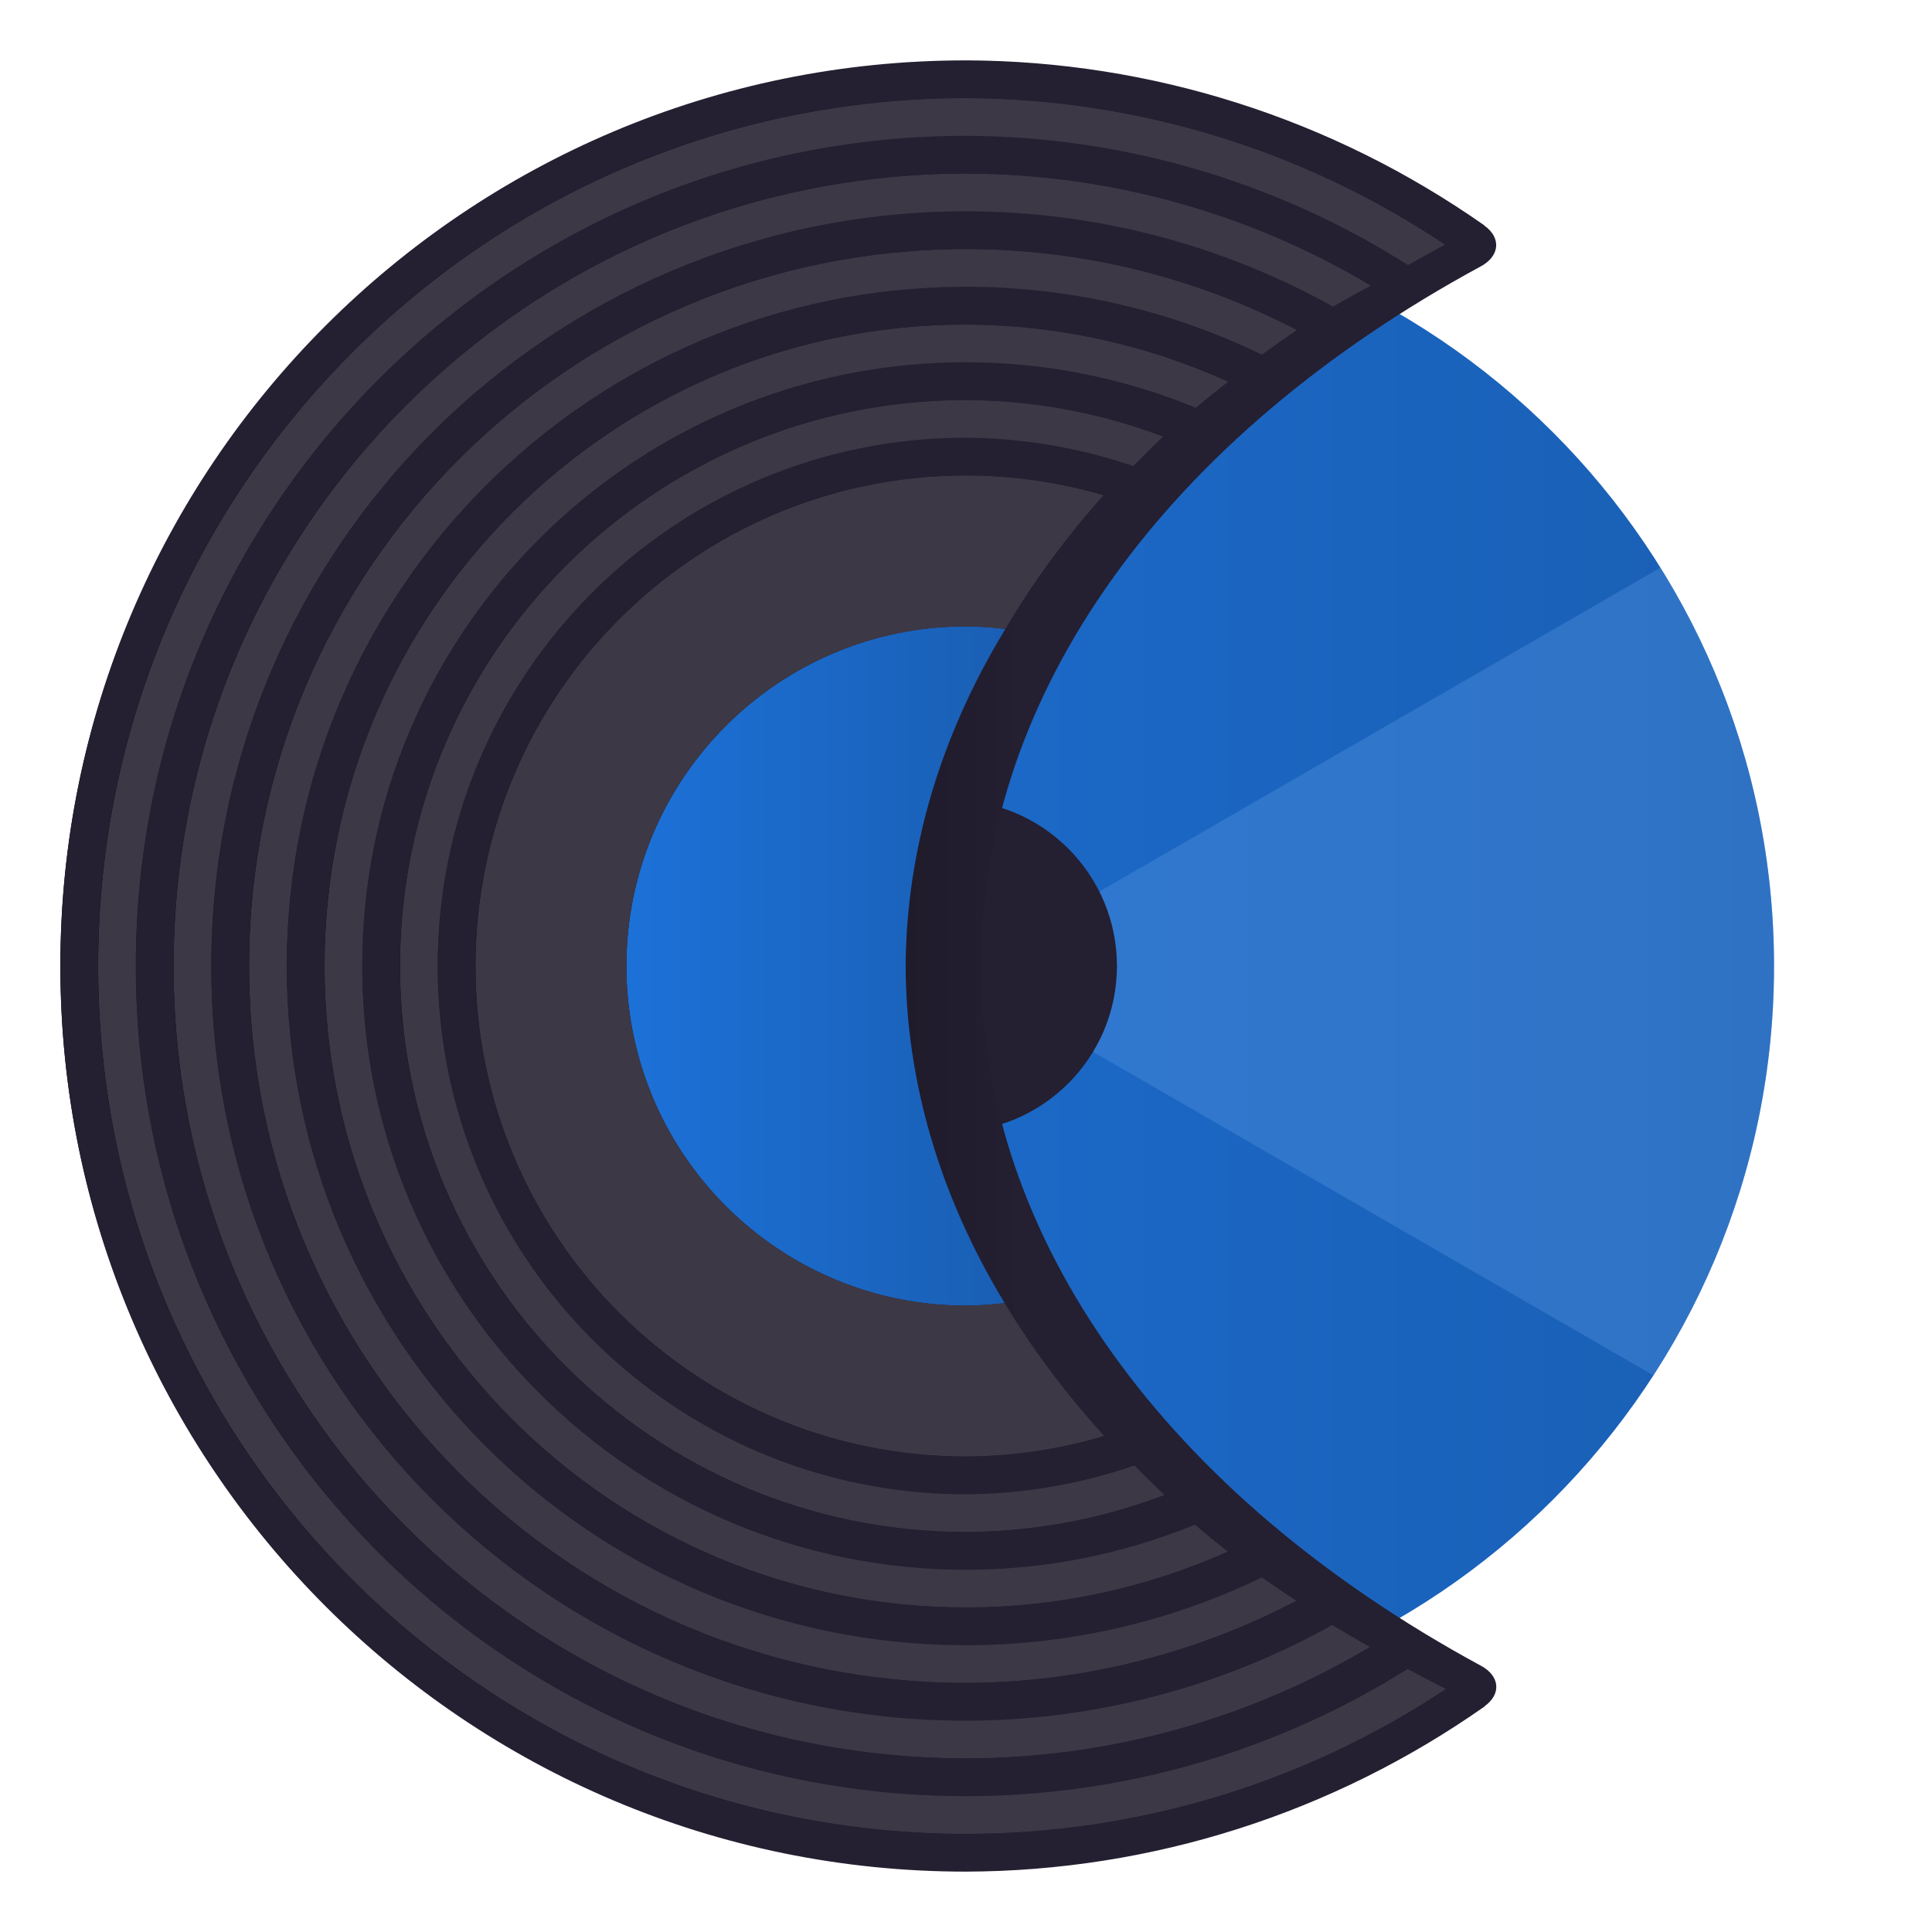
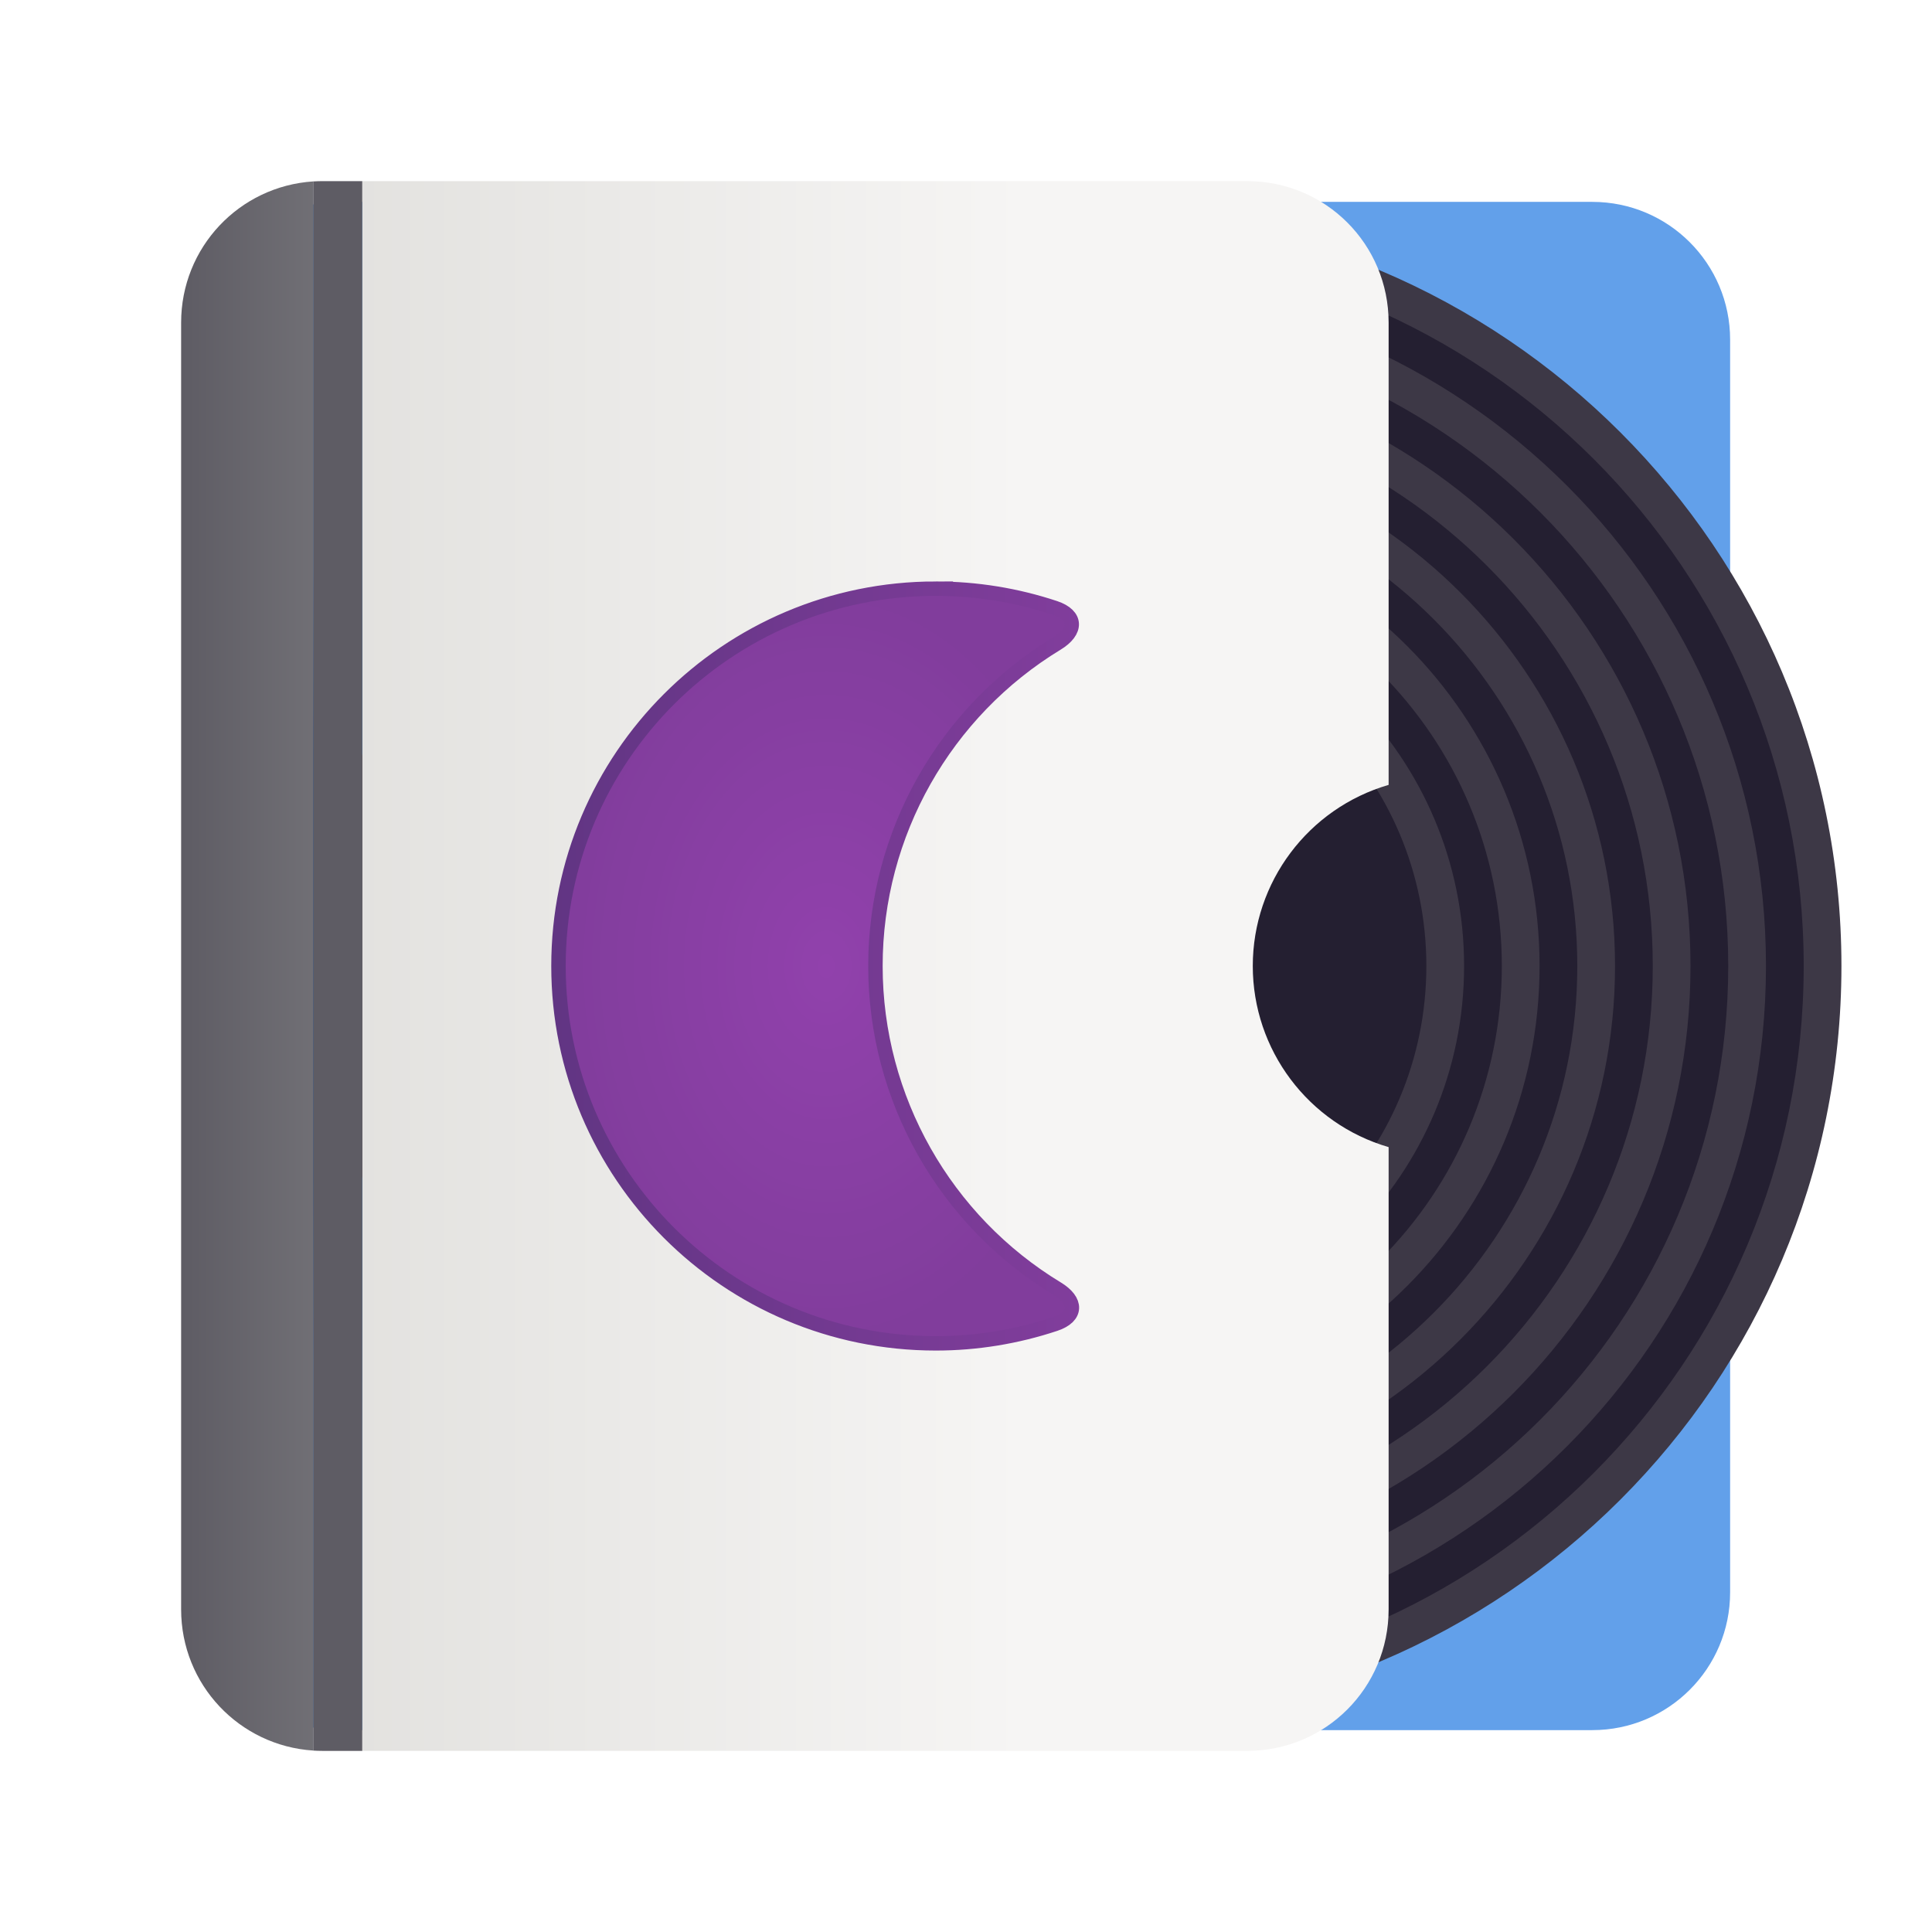
<svg xmlns="http://www.w3.org/2000/svg" height="128px" viewBox="0 0 128 128" width="128px">
-   <linearGradient id="a" gradientUnits="userSpaceOnUse" x1="17.536" x2="117.536" y1="64" y2="64">
-     <stop offset="0" stop-color="#1c71d8" />
-     <stop offset="0.999" stop-color="#1a5fb4" />
+   <radialGradient id="a" cx="64" cy="64" gradientUnits="userSpaceOnUse" r="50.625">
+     <stop offset="0.896" stop-color="#1a5fb4" />
+     <stop offset="1" stop-color="#62a0ea" />
+   </radialGradient>
+   <linearGradient id="b" gradientUnits="userSpaceOnUse" x1="12" x2="92" y1="64" y2="64">
+     <stop offset="0" stop-color="#deddda" />
+     <stop offset="0.698" stop-color="#f6f5f4" />
  </linearGradient>
-   <linearGradient id="b" gradientUnits="userSpaceOnUse" x1="4" x2="99.134" y1="64" y2="64">
-     <stop offset="0" />
-     <stop offset="0.671" stop-color="#241f31" />
+   <linearGradient id="c" gradientUnits="userSpaceOnUse" x1="12" x2="24" y1="64" y2="64">
+     <stop offset="0" stop-color="#5e5c64" />
+     <stop offset="1" stop-color="#77767b" />
  </linearGradient>
-   <linearGradient id="c" gradientUnits="userSpaceOnUse" x1="41.5" x2="66.611" y1="64" y2="64">
-     <stop offset="0" stop-color="#1c71d8" />
-     <stop offset="1" stop-color="#1a5fb4" />
+   <radialGradient id="d" cx="49.875" cy="236" gradientTransform="matrix(1 0 0 1.408451 4.875 -96.39436)" gradientUnits="userSpaceOnUse" r="17.75">
+     <stop offset="0" stop-color="#9141ac" />
+     <stop offset="1" stop-color="#813d9c" />
+   </radialGradient>
+   <linearGradient id="e" gradientUnits="userSpaceOnUse" x1="71.495" x2="36.522" y1="236" y2="236">
+     <stop offset="0" stop-color="#813d9c" />
+     <stop offset="1" stop-color="#613583" />
  </linearGradient>
-   <path d="m 117.535 64 c 0 27.613 -22.387 50 -50 50 c -27.613 0 -50 -22.387 -50 -50 s 22.387 -50 50 -50 c 27.613 0 50 22.387 50 50 z m 0 0" fill="url(#a)" />
-   <path d="m 110.004 37.609 l -7.148 4.129 l -39.43 22.762 l 39.43 22.762 l 6.684 3.859 c 5.219 -8.082 7.996 -17.5 7.996 -27.121 c 0 -9.328 -2.609 -18.469 -7.531 -26.391 z m 0 0" fill="#62a0ea" fill-opacity="0.302" />
-   <path d="m 74 64 c 0 6.074 -4.926 11 -11 11 s -11 -4.926 -11 -11 s 4.926 -11 11 -11 s 11 4.926 11 11 z m 0 0" fill="#241f31" />
-   <path d="m 64 4.176 c -33.137 0 -60 26.785 -60 59.824 s 26.863 59.824 60 59.824 c 12.297 0 24.273 -3.766 34.324 -10.758 c 1.164 -0.809 1.051 -2.023 -0.195 -2.699 c -20.926 -11.34 -33.129 -28.355 -33.129 -46.367 c 0 -18.008 12.199 -35.023 33.117 -46.359 c 1.25 -0.68 1.367 -1.902 0.195 -2.715 c -10.047 -6.988 -22.02 -10.75 -34.312 -10.75 z m 0 0" fill="url(#b)" />
-   <path d="m 66.562 86.332 c -4.305 -7.098 -6.531 -14.676 -6.562 -22.332 c 0.047 -7.656 2.289 -15.234 6.609 -22.328 c -0.863 -0.109 -1.738 -0.164 -2.609 -0.172 c -12.426 0 -22.5 10.074 -22.5 22.5 s 10.074 22.5 22.5 22.5 c 0.855 -0.008 1.711 -0.062 2.562 -0.168 z m 0 0" fill="url(#c)" />
-   <path d="m 73.16 95.141 c -2.559 -2.812 -4.766 -5.758 -6.598 -8.809 c -0.852 0.105 -1.707 0.16 -2.562 0.168 c -12.426 0 -22.5 -10.074 -22.5 -22.5 s 10.074 -22.5 22.5 -22.5 c 0.871 0.008 1.746 0.062 2.609 0.172 c 1.801 -3.07 3.98 -6.035 6.508 -8.867 c -2.961 -0.863 -6.031 -1.305 -9.117 -1.305 c -17.949 0 -32.5 14.551 -32.5 32.5 s 14.551 32.5 32.5 32.5 c 3.102 -0.016 6.188 -0.473 9.16 -1.363 z m 0 0" fill="#3d3846" />
-   <path d="m 75.16 97.094 c -0.688 -0.645 -1.352 -1.293 -2 -1.953 c -2.973 0.887 -6.059 1.344 -9.16 1.359 c -17.949 0 -32.5 -14.551 -32.5 -32.5 s 14.551 -32.5 32.5 -32.5 c 3.086 0 6.156 0.441 9.117 1.309 c 0.637 -0.652 1.289 -1.297 1.961 -1.93 c -3.566 -1.219 -7.309 -1.852 -11.078 -1.879 c -19.328 0 -35 15.672 -35 35 s 15.672 35 35 35 c 3.801 -0.027 7.566 -0.668 11.16 -1.906 z m 0 0" fill="#241f31" />
-   <path d="m 77.156 99.051 c -0.684 -0.645 -1.348 -1.297 -1.996 -1.957 c -3.594 1.238 -7.359 1.879 -11.16 1.906 c -19.328 0 -35 -15.672 -35 -35 s 15.672 -35 35 -35 c 3.77 0.027 7.512 0.66 11.078 1.879 c 0.645 -0.66 1.309 -1.316 1.988 -1.957 c -4.176 -1.582 -8.602 -2.398 -13.066 -2.422 c -20.711 0 -37.5 16.789 -37.5 37.5 s 16.789 37.5 37.5 37.5 c 4.496 -0.02 8.953 -0.852 13.156 -2.449 z m 0 0" fill="#3d3846" />
-   <path d="m 79.164 101.012 c -0.688 -0.645 -1.355 -1.301 -2.008 -1.961 c -4.203 1.598 -8.66 2.43 -13.156 2.449 c -20.711 0 -37.5 -16.789 -37.5 -37.5 s 16.789 -37.5 37.5 -37.5 c 4.465 0.023 8.891 0.84 13.066 2.422 c 0.699 -0.645 1.418 -1.281 2.152 -1.906 c -4.824 -1.988 -9.996 -3.012 -15.219 -3.016 c -22.09 0 -40 17.91 -40 40 s 17.91 40 40 40 c 5.203 0 10.352 -1.016 15.164 -2.988 z m 0 0" fill="#241f31" />
-   <path d="m 81.348 102.801 c -0.746 -0.586 -1.473 -1.184 -2.184 -1.789 c -4.812 1.973 -9.961 2.988 -15.164 2.988 c -22.09 0 -40 -17.91 -40 -40 s 17.91 -40 40 -40 c 5.223 0.004 10.395 1.027 15.219 3.016 c 0.703 -0.586 1.422 -1.164 2.156 -1.73 c -5.457 -2.473 -11.379 -3.762 -17.375 -3.785 c -23.473 0 -42.5 19.027 -42.5 42.5 s 19.027 42.5 42.5 42.5 c 5.977 0 11.891 -1.262 17.348 -3.699 z m 0 0" fill="#3d3846" />
-   <path d="m 83.602 104.508 c -0.766 -0.562 -1.52 -1.129 -2.254 -1.707 c -5.457 2.438 -11.371 3.699 -17.348 3.699 c -23.473 0 -42.5 -19.027 -42.5 -42.5 s 19.027 -42.5 42.5 -42.5 c 5.996 0.023 11.918 1.312 17.375 3.785 c 0.727 -0.609 1.469 -1.203 2.227 -1.789 c -6.109 -2.961 -12.812 -4.496 -19.602 -4.496 c -24.852 0 -45 20.148 -45 45 s 20.148 45 45 45 c 6.789 0 13.492 -1.535 19.602 -4.492 z m 0 0" fill="#241f31" />
-   <path d="m 85.891 106.055 c -0.777 -0.508 -1.539 -1.023 -2.289 -1.547 c -6.109 2.957 -12.812 4.492 -19.602 4.492 c -24.852 0 -45 -20.148 -45 -45 s 20.148 -45 45 -45 c 6.789 0 13.492 1.535 19.602 4.496 c 0.762 -0.555 1.535 -1.098 2.324 -1.633 c -6.77 -3.523 -14.293 -5.363 -21.926 -5.363 c -26.234 0 -47.5 21.266 -47.5 47.5 s 21.266 47.5 47.5 47.5 c 7.629 -0.031 15.137 -1.898 21.891 -5.445 z m 0 0" fill="#3d3846" />
-   <path d="m 88.266 107.664 c -0.805 -0.527 -1.598 -1.066 -2.375 -1.609 c -6.754 3.547 -14.262 5.414 -21.891 5.445 c -26.234 0 -47.5 -21.266 -47.5 -47.5 s 21.266 -47.5 47.5 -47.5 c 7.633 0 15.156 1.84 21.926 5.363 c 0.781 -0.527 1.578 -1.047 2.387 -1.551 c -7.434 -4.141 -15.801 -6.312 -24.312 -6.312 c -27.613 0 -50 22.387 -50 50 s 22.387 50 50 50 c 8.496 -0.016 16.848 -2.199 24.266 -6.336 z m 0 0" fill="#241f31" />
-   <path d="m 90.766 109.121 c -0.844 -0.477 -1.68 -0.961 -2.5 -1.457 c -7.418 4.137 -15.77 6.32 -24.266 6.336 c -27.613 0 -50 -22.387 -50 -50 s 22.387 -50 50 -50 c 8.512 0 16.879 2.172 24.312 6.312 c 0.828 -0.477 1.668 -0.938 2.516 -1.391 c -8.109 -4.844 -17.379 -7.406 -26.828 -7.422 c -28.996 0 -52.5 23.504 -52.5 52.5 s 23.504 52.5 52.5 52.5 c 9.422 -0.012 18.668 -2.562 26.766 -7.379 z m 0 0" fill="#3d3846" />
-   <path d="m 93.258 110.574 c -0.844 -0.477 -1.672 -0.961 -2.492 -1.453 c -8.098 4.816 -17.344 7.367 -26.766 7.379 c -28.996 0 -52.5 -23.504 -52.5 -52.5 s 23.504 -52.5 52.5 -52.5 c 9.449 0.016 18.719 2.578 26.828 7.422 c 0.809 -0.465 1.629 -0.918 2.457 -1.359 c -8.758 -5.559 -18.91 -8.527 -29.285 -8.562 c -30.375 0 -55 24.625 -55 55 s 24.625 55 55 55 c 10.352 0 20.492 -2.922 29.258 -8.426 z m 0 0" fill="#241f31" />
-   <path d="m 95.805 111.902 c -0.859 -0.434 -1.711 -0.875 -2.547 -1.328 c -8.766 5.504 -18.906 8.426 -29.258 8.426 c -30.375 0 -55 -24.625 -55 -55 s 24.625 -55 55 -55 c 10.375 0.035 20.527 3.004 29.285 8.562 c 0.809 -0.461 1.629 -0.914 2.457 -1.355 c -9.395 -6.289 -20.438 -9.664 -31.742 -9.707 c -31.758 0 -57.5 25.742 -57.5 57.5 s 25.742 57.5 57.5 57.5 c 11.316 0 22.379 -3.34 31.805 -9.598 z m 0 0" fill="#3d3846" />
-   <path d="m 64 4 c -33.137 0 -60 26.863 -60 60 s 26.863 60 60 60 c 12.316 -0.039 24.32 -3.871 34.383 -10.965 c -0.867 -0.367 -1.727 -0.746 -2.578 -1.133 c -9.426 6.258 -20.488 9.598 -31.805 9.598 c -31.758 0 -57.5 -25.742 -57.5 -57.5 s 25.742 -57.5 57.5 -57.5 c 11.305 0.043 22.348 3.418 31.742 9.707 c 0.855 -0.434 1.723 -0.855 2.598 -1.27 c -10.055 -7.078 -22.043 -10.898 -34.34 -10.938 z m 0 0" fill="#241f31" />
+   <path d="m 22.504 13.375 h 82.992 c 5.043 0 9.129 4.086 9.129 9.129 v 82.992 c 0 5.043 -4.086 9.129 -9.129 9.129 h -82.992 c -5.043 0 -9.129 -4.086 -9.129 -9.129 v -82.992 c 0 -5.043 4.086 -9.129 9.129 -9.129 z m 0 0" fill="url(#a)" />
+   <path d="m 122 64 c 0 27.613 -22.387 50 -50 50 s -50 -22.387 -50 -50 s 22.387 -50 50 -50 s 50 22.387 50 50 z m 0 0" fill="#3d3846" />
+   <path d="m 119.5 64 c 0 26.234 -21.266 47.5 -47.5 47.5 s -47.5 -21.266 -47.5 -47.5 s 21.266 -47.5 47.5 -47.5 s 47.5 21.266 47.5 47.5 z m 0 0" fill="#241f31" />
+   <path d="m 117 64 c 0 24.852 -20.148 45 -45 45 s -45 -20.148 -45 -45 s 20.148 -45 45 -45 s 45 20.148 45 45 z m 0 0" fill="#3d3846" />
+   <path d="m 114.5 64 c 0 23.473 -19.027 42.5 -42.5 42.5 s -42.5 -19.027 -42.5 -42.5 s 19.027 -42.5 42.5 -42.5 s 42.5 19.027 42.5 42.5 z m 0 0" fill="#241f31" />
+   <path d="m 112 64 c 0 22.09 -17.91 40 -40 40 s -40 -17.91 -40 -40 s 17.91 -40 40 -40 s 40 17.91 40 40 z m 0 0" fill="#3d3846" />
+   <path d="m 109.5 64 c 0 20.711 -16.789 37.5 -37.5 37.5 s -37.5 -16.789 -37.5 -37.5 s 16.789 -37.5 37.5 -37.5 s 37.5 16.789 37.5 37.5 z m 0 0" fill="#241f31" />
+   <path d="m 107 64 c 0 19.328 -15.672 35 -35 35 s -35 -15.672 -35 -35 s 15.672 -35 35 -35 s 35 15.672 35 35 z m 0 0" fill="#3d3846" />
+   <path d="m 104.5 64 c 0 17.949 -14.551 32.5 -32.5 32.5 s -32.5 -14.551 -32.5 -32.5 s 14.551 -32.5 32.5 -32.5 s 32.5 14.551 32.5 32.5 z m 0 0" fill="#241f31" />
+   <path d="m 102 64 c 0 16.57 -13.43 30 -30 30 s -30 -13.43 -30 -30 s 13.43 -30 30 -30 s 30 13.43 30 30 z m 0 0" fill="#3d3846" />
+   <path d="m 99.5 64 c 0 15.188 -12.312 27.5 -27.5 27.5 s -27.5 -12.312 -27.5 -27.5 s 12.312 -27.5 27.5 -27.5 s 27.5 12.312 27.5 27.5 z m 0 0" fill="#241f31" />
+   <path d="m 97 64 c 0 13.809 -11.191 25 -25 25 s -25 -11.191 -25 -25 s 11.191 -25 25 -25 s 25 11.191 25 25 z m 0 0" fill="#3d3846" />
+   <path d="m 94.5 64 c 0 12.426 -10.074 22.5 -22.5 22.5 s -22.5 -10.074 -22.5 -22.5 s 10.074 -22.5 22.5 -22.5 s 22.5 10.074 22.5 22.5 z m 0 0" fill="#241f31" />
+   <path d="m 24 12 v 104 h 58.625 c 5.195 0 9.375 -4.18 9.375 -9.375 v -30.625 c -5.332 -1.555 -9 -6.445 -9 -12 s 3.668 -10.445 9 -12 v -30.625 c 0 -5.195 -4.18 -9.375 -9.375 -9.375 z m 0 0" fill="url(#b)" />
+   <path d="m 20.75 115.98 v -103.961 c -4.898 0.32 -8.75 4.371 -8.75 9.355 v 85.25 c 0 4.984 3.852 9.035 8.75 9.355 z m 0 0" fill="url(#c)" />
+   <path d="m 21.375 12 c -0.211 0 -0.418 0.008 -0.625 0.02 v 103.961 c 0.207 0.012 0.414 0.02 0.625 0.02 h 2.625 v -104 z m 0 0" fill="#5e5c64" />
+   <path d="m 62 211 c -13.809 0 -25 11.191 -25 25 s 11.191 25 25 25 c 2.695 0 5.367 -0.438 7.91 -1.285 c 1.461 -0.488 1.445 -1.539 0.133 -2.336 c -7.418 -4.492 -12.043 -12.574 -12.043 -21.379 c 0 -8.797 4.617 -16.871 12.023 -21.367 c 1.324 -0.805 1.34 -1.863 -0.133 -2.355 c -2.539 -0.844 -5.203 -1.277 -7.891 -1.277 z m 0 0" fill="url(#d)" stroke="url(#e)" stroke-width="0.956" transform="matrix(1 0 0 1 0 -172)" />
</svg>
